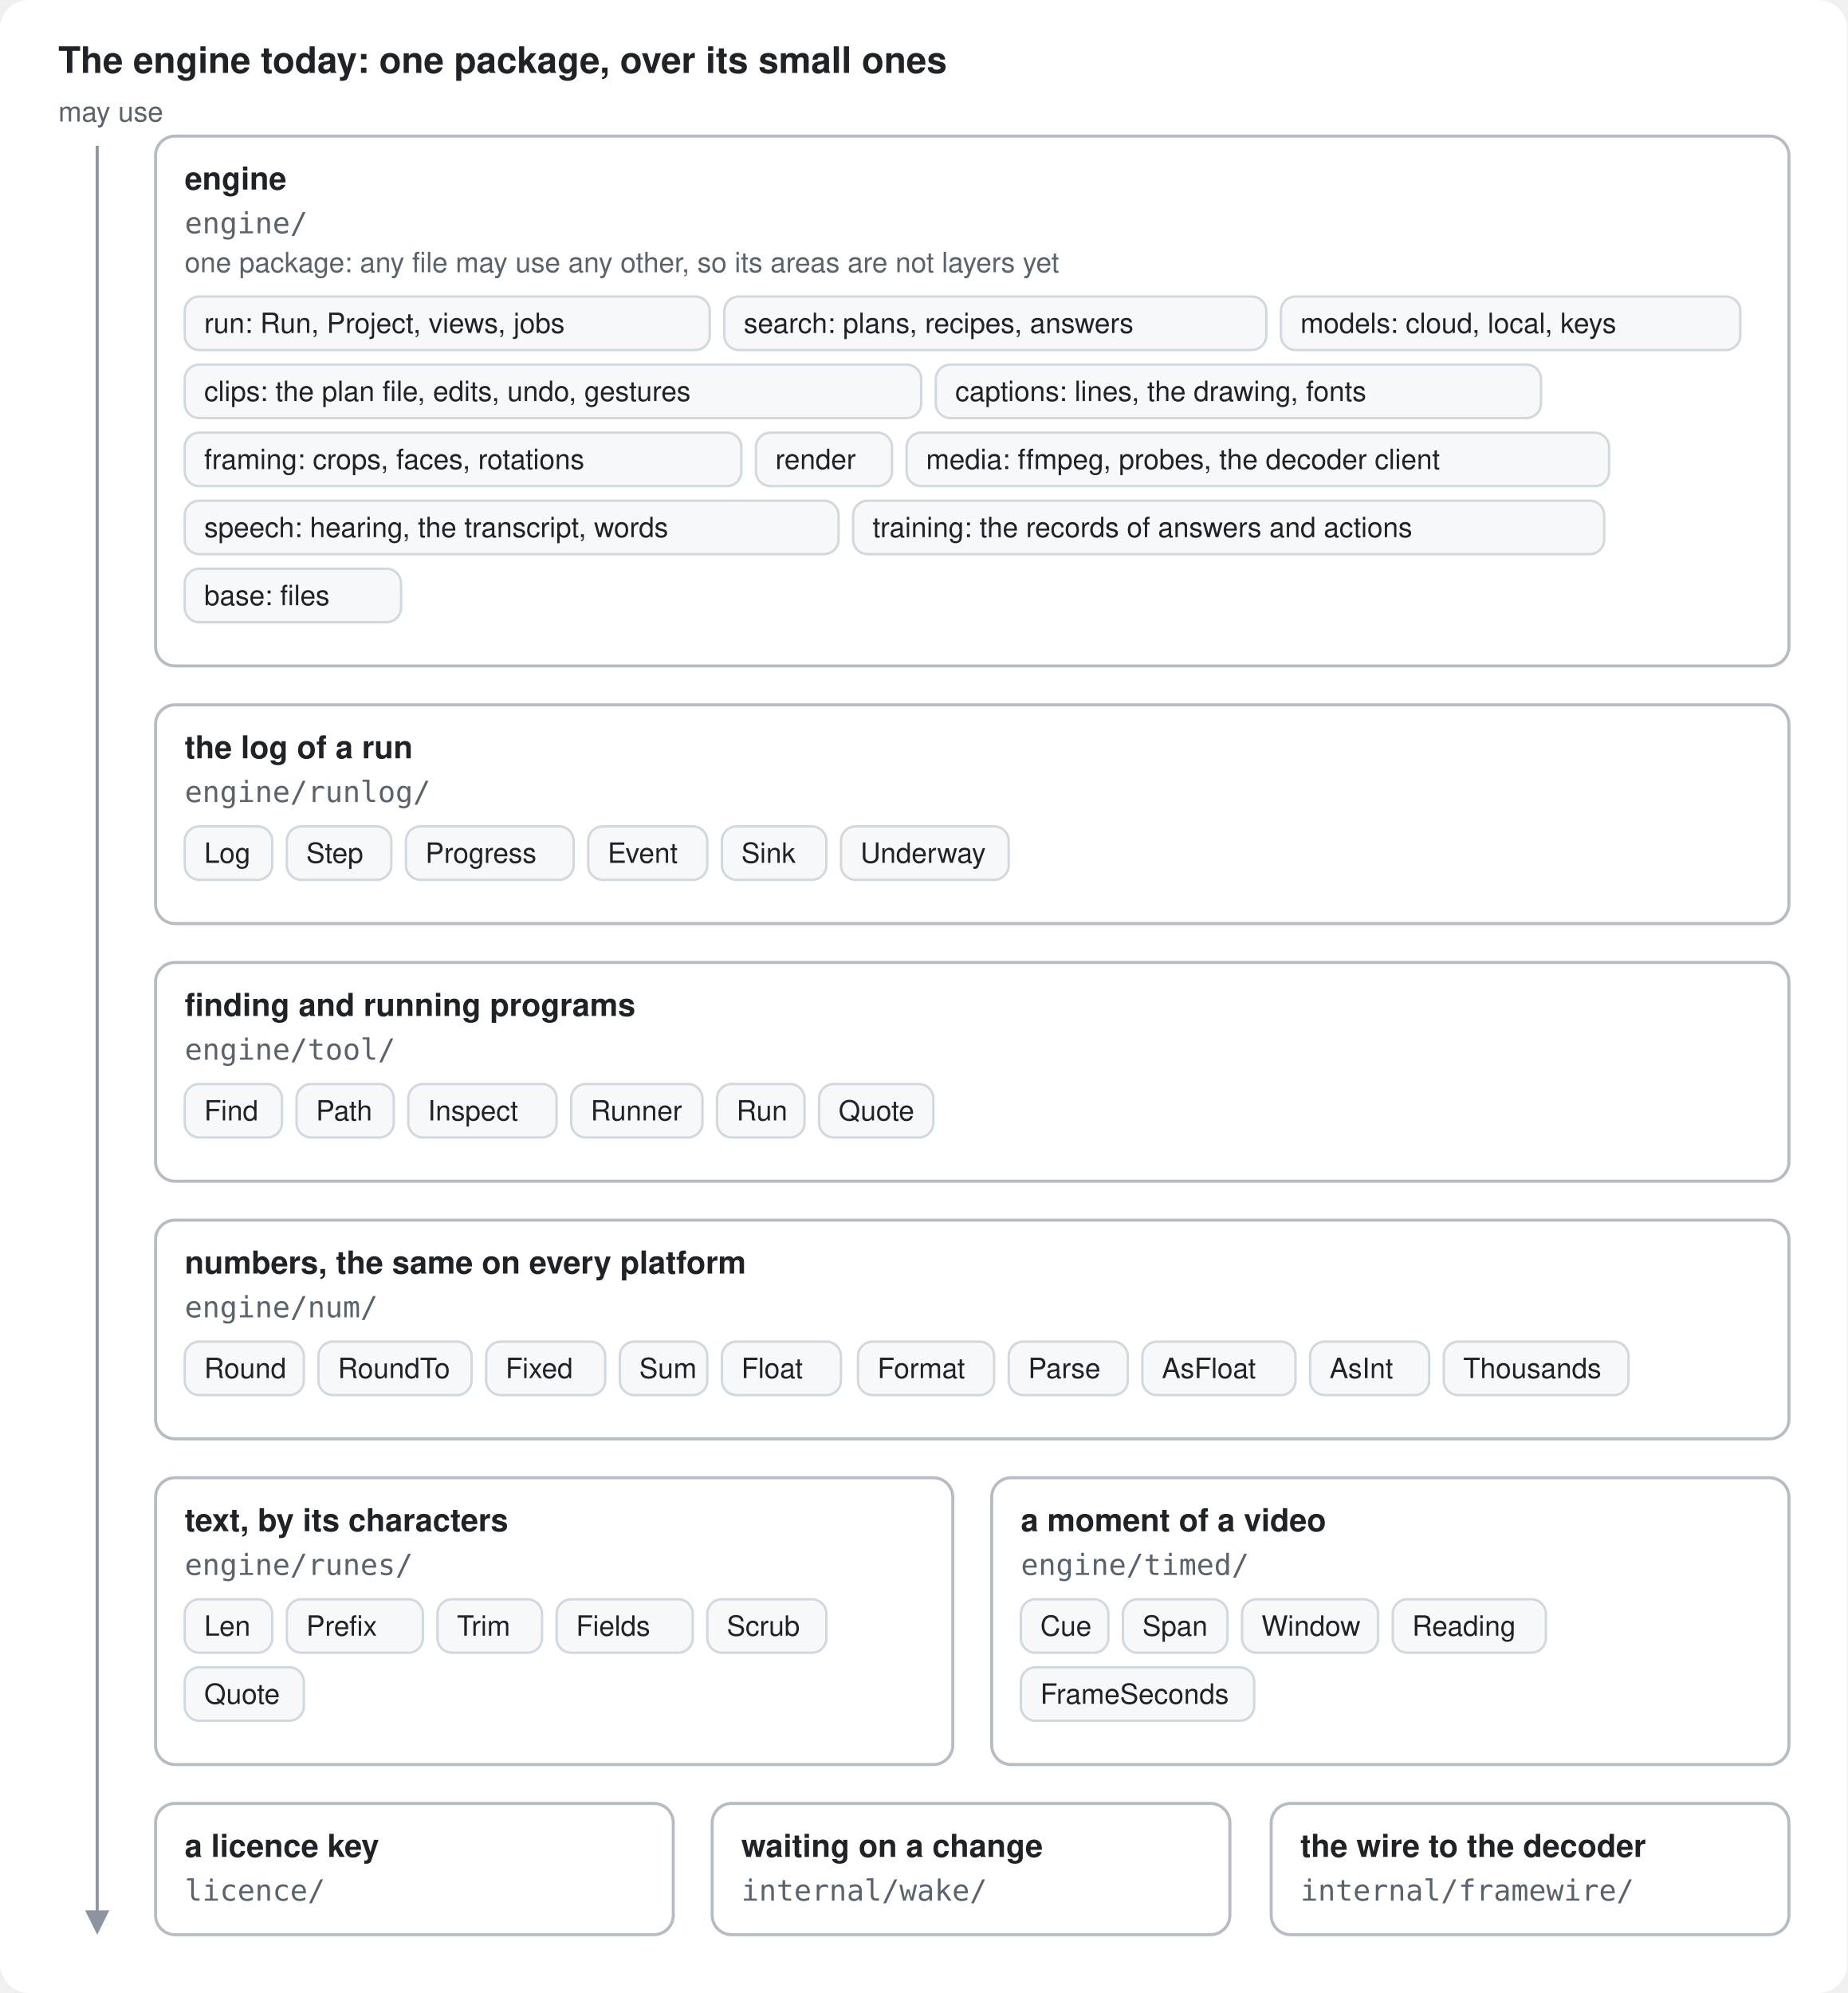
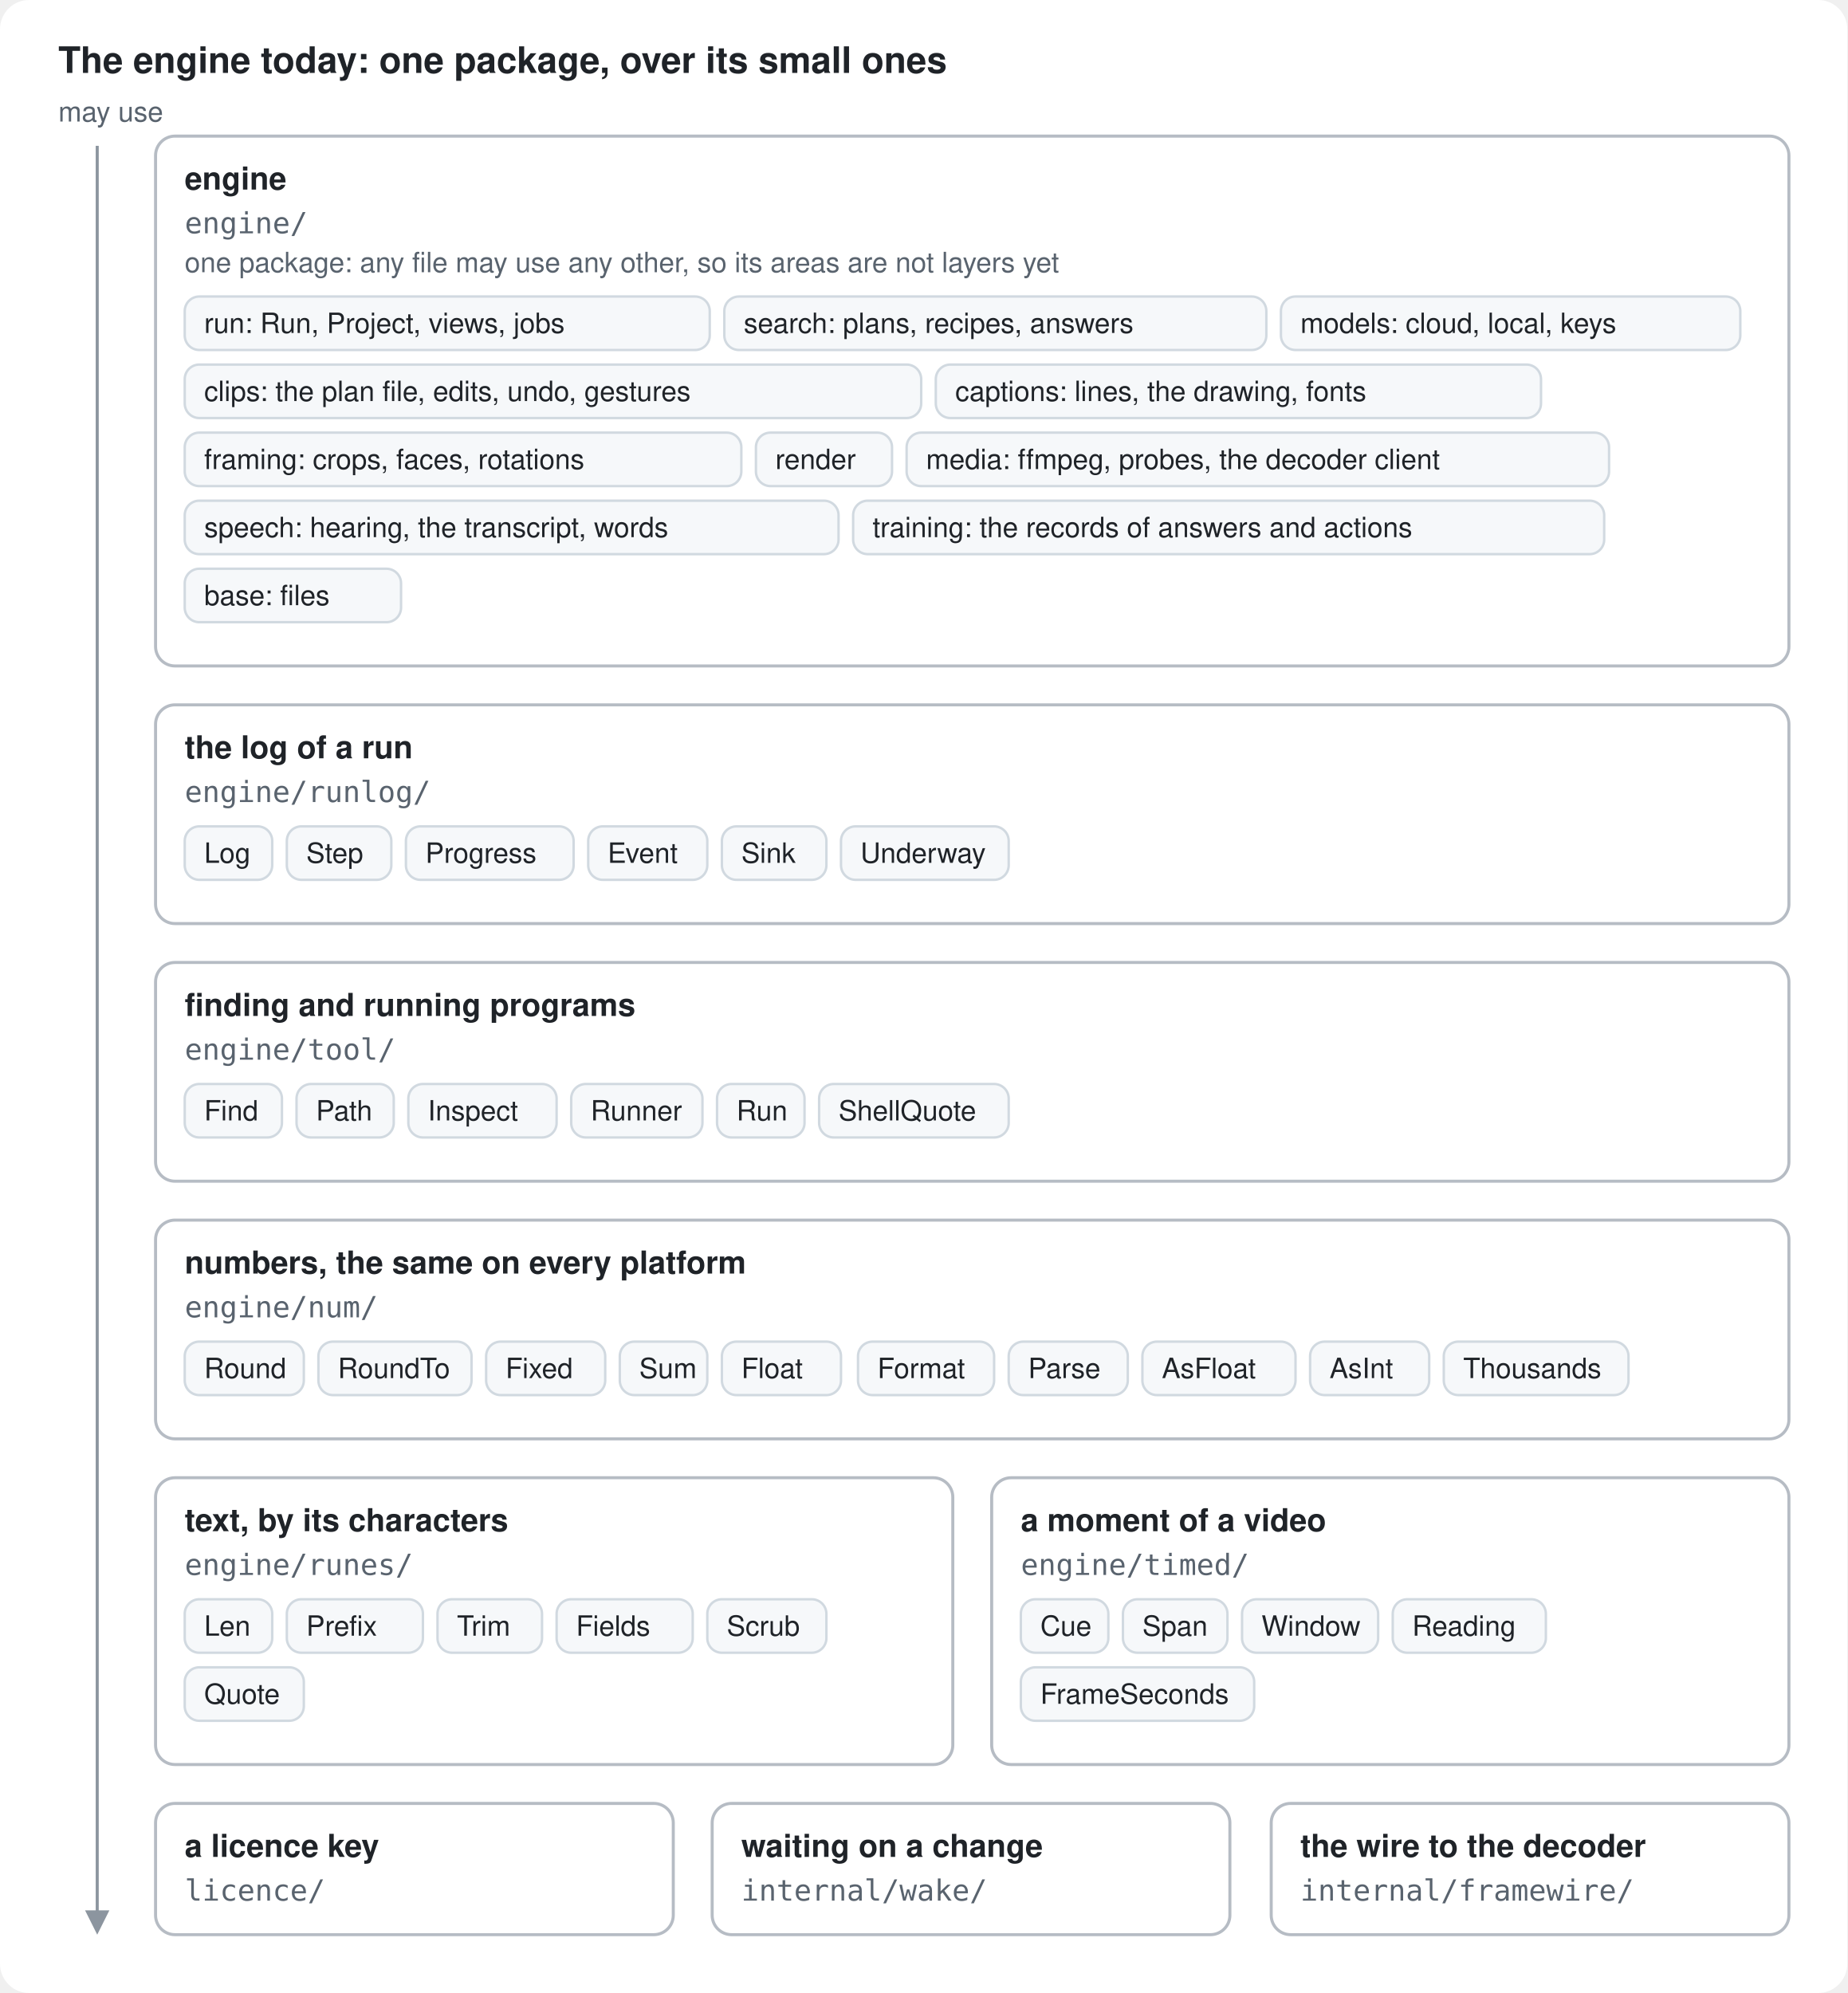
<svg xmlns="http://www.w3.org/2000/svg" viewBox="0 0 760 820" width="760" height="820" role="img" aria-label="The engine today: one package, over its small ones">
  <style>
.t{font:600 15px -apple-system,BlinkMacSystemFont,"Segoe UI",Helvetica,Arial,sans-serif;fill:#1f2328}
.n{font:600 13px -apple-system,BlinkMacSystemFont,"Segoe UI",Helvetica,Arial,sans-serif;fill:#1f2328}
.p{font:12px ui-monospace,SFMono-Regular,Menlo,Consolas,monospace;fill:#59636e}
.q{font:11.5px -apple-system,BlinkMacSystemFont,"Segoe UI",Helvetica,Arial,sans-serif;fill:#59636e}
.c{font:11.5px -apple-system,BlinkMacSystemFont,"Segoe UI",Helvetica,Arial,sans-serif;fill:#1f2328}
.bg{fill:#ffffff}
.box{fill:none;stroke:#b6bcc4;stroke-width:1.25}
.dash{fill:none;stroke:#b6bcc4;stroke-width:1.25;stroke-dasharray:4 4}
.tint{fill:#f1f3f5;stroke:#b6bcc4;stroke-width:1.25}
.chip{fill:#f6f8fa;stroke:#d1d9e0;stroke-width:1}
.ax{stroke:#8c959f;stroke-width:1.25;fill:none}
.ah{fill:#8c959f}
@media (prefers-color-scheme:dark){
.bg{fill:#0d1117}
.t,.n,.c{fill:#f0f6fc}.p,.q{fill:#9198a1}
.box,.dash{stroke:#5d6570}.tint{fill:#1c2128;stroke:#5d6570}
.chip{fill:#212830;stroke:#3d444d}.ax{stroke:#7d8590}.ah{fill:#7d8590}}
</style>
  <rect class="bg" width="760" height="820" rx="12" />
  <text class="t" x="24" y="30">The engine today: one package, over its small ones</text>
  <text class="q" x="24" y="50">may use</text>
  <path class="ax" d="M40 60V790" />
  <path class="ah" d="M35 786L40 796L45 786z" />
  <rect class="box" x="64" y="56" width="672" height="218" rx="8" />
  <text class="n" x="76" y="78">engine</text>
  <text class="p" x="76" y="96">engine/</text>
  <text class="q" x="76" y="112">one package: any file may use any other, so its areas are not layers yet</text>
  <rect class="chip" x="76" y="122" width="216" height="22" rx="6" />
  <text class="c" x="84" y="137">run: Run, Project, views, jobs</text>
  <rect class="chip" x="298" y="122" width="223" height="22" rx="6" />
  <text class="c" x="306" y="137">search: plans, recipes, answers</text>
  <rect class="chip" x="527" y="122" width="189" height="22" rx="6" />
  <text class="c" x="535" y="137">models: cloud, local, keys</text>
  <rect class="chip" x="76" y="150" width="303" height="22" rx="6" />
  <text class="c" x="84" y="165">clips: the plan file, edits, undo, gestures</text>
  <rect class="chip" x="385" y="150" width="249" height="22" rx="6" />
  <text class="c" x="393" y="165">captions: lines, the drawing, fonts</text>
  <rect class="chip" x="76" y="178" width="229" height="22" rx="6" />
  <text class="c" x="84" y="193">framing: crops, faces, rotations</text>
  <rect class="chip" x="311" y="178" width="56" height="22" rx="6" />
  <text class="c" x="319" y="193">render</text>
  <rect class="chip" x="373" y="178" width="289" height="22" rx="6" />
  <text class="c" x="381" y="193">media: ffmpeg, probes, the decoder client</text>
  <rect class="chip" x="76" y="206" width="269" height="22" rx="6" />
  <text class="c" x="84" y="221">speech: hearing, the transcript, words</text>
  <rect class="chip" x="351" y="206" width="309" height="22" rx="6" />
  <text class="c" x="359" y="221">training: the records of answers and actions</text>
  <rect class="chip" x="76" y="234" width="89" height="22" rx="6" />
  <text class="c" x="84" y="249">base: files</text>
  <rect class="box" x="64" y="290" width="672" height="90" rx="8" />
  <text class="n" x="76" y="312">the log of a run</text>
  <text class="p" x="76" y="330">engine/runlog/</text>
  <rect class="chip" x="76" y="340" width="36" height="22" rx="6" />
  <text class="c" x="84" y="355">Log</text>
  <rect class="chip" x="118" y="340" width="43" height="22" rx="6" />
  <text class="c" x="126" y="355">Step</text>
  <rect class="chip" x="167" y="340" width="69" height="22" rx="6" />
  <text class="c" x="175" y="355">Progress</text>
  <rect class="chip" x="242" y="340" width="49" height="22" rx="6" />
  <text class="c" x="250" y="355">Event</text>
  <rect class="chip" x="297" y="340" width="43" height="22" rx="6" />
  <text class="c" x="305" y="355">Sink</text>
  <rect class="chip" x="346" y="340" width="69" height="22" rx="6" />
  <text class="c" x="354" y="355">Underway</text>
  <rect class="box" x="64" y="396" width="672" height="90" rx="8" />
  <text class="n" x="76" y="418">finding and running programs</text>
  <text class="p" x="76" y="436">engine/tool/</text>
  <rect class="chip" x="76" y="446" width="40" height="22" rx="6" />
  <text class="c" x="84" y="461">Find</text>
  <rect class="chip" x="122" y="446" width="40" height="22" rx="6" />
  <text class="c" x="130" y="461">Path</text>
  <rect class="chip" x="168" y="446" width="61" height="22" rx="6" />
  <text class="c" x="176" y="461">Inspect</text>
  <rect class="chip" x="235" y="446" width="54" height="22" rx="6" />
  <text class="c" x="243" y="461">Runner</text>
  <rect class="chip" x="295" y="446" width="36" height="22" rx="6" />
  <text class="c" x="303" y="461">Run</text>
-   <rect class="chip" x="337" y="446" width="47" height="22" rx="6" />
-   <text class="c" x="345" y="461">Quote</text>
+   <rect class="chip" x="337" y="446" width="78" height="22" rx="6" />
+   <text class="c" x="345" y="461">ShellQuote</text>
  <rect class="box" x="64" y="502" width="672" height="90" rx="8" />
  <text class="n" x="76" y="524">numbers, the same on every platform</text>
  <text class="p" x="76" y="542">engine/num/</text>
  <rect class="chip" x="76" y="552" width="49" height="22" rx="6" />
  <text class="c" x="84" y="567">Round</text>
  <rect class="chip" x="131" y="552" width="63" height="22" rx="6" />
  <text class="c" x="139" y="567">RoundTo</text>
  <rect class="chip" x="200" y="552" width="49" height="22" rx="6" />
  <text class="c" x="208" y="567">Fixed</text>
  <rect class="chip" x="255" y="552" width="36" height="22" rx="6" />
  <text class="c" x="263" y="567">Sum</text>
  <rect class="chip" x="297" y="552" width="49" height="22" rx="6" />
  <text class="c" x="305" y="567">Float</text>
  <rect class="chip" x="353" y="552" width="56" height="22" rx="6" />
  <text class="c" x="361" y="567">Format</text>
  <rect class="chip" x="415" y="552" width="49" height="22" rx="6" />
  <text class="c" x="423" y="567">Parse</text>
  <rect class="chip" x="470" y="552" width="63" height="22" rx="6" />
  <text class="c" x="478" y="567">AsFloat</text>
  <rect class="chip" x="539" y="552" width="49" height="22" rx="6" />
  <text class="c" x="547" y="567">AsInt</text>
  <rect class="chip" x="594" y="552" width="76" height="22" rx="6" />
  <text class="c" x="602" y="567">Thousands</text>
  <rect class="box" x="64" y="608" width="328" height="118" rx="8" />
  <text class="n" x="76" y="630">text, by its characters</text>
  <text class="p" x="76" y="648">engine/runes/</text>
  <rect class="chip" x="76" y="658" width="36" height="22" rx="6" />
  <text class="c" x="84" y="673">Len</text>
  <rect class="chip" x="118" y="658" width="56" height="22" rx="6" />
  <text class="c" x="126" y="673">Prefix</text>
  <rect class="chip" x="180" y="658" width="43" height="22" rx="6" />
  <text class="c" x="188" y="673">Trim</text>
  <rect class="chip" x="229" y="658" width="56" height="22" rx="6" />
  <text class="c" x="237" y="673">Fields</text>
  <rect class="chip" x="291" y="658" width="49" height="22" rx="6" />
  <text class="c" x="299" y="673">Scrub</text>
  <rect class="chip" x="76" y="686" width="49" height="22" rx="6" />
  <text class="c" x="84" y="701">Quote</text>
  <rect class="box" x="408" y="608" width="328" height="118" rx="8" />
  <text class="n" x="420" y="630">a moment of a video</text>
  <text class="p" x="420" y="648">engine/timed/</text>
  <rect class="chip" x="420" y="658" width="36" height="22" rx="6" />
  <text class="c" x="428" y="673">Cue</text>
  <rect class="chip" x="462" y="658" width="43" height="22" rx="6" />
  <text class="c" x="470" y="673">Span</text>
  <rect class="chip" x="511" y="658" width="56" height="22" rx="6" />
  <text class="c" x="519" y="673">Window</text>
  <rect class="chip" x="573" y="658" width="63" height="22" rx="6" />
  <text class="c" x="581" y="673">Reading</text>
  <rect class="chip" x="420" y="686" width="96" height="22" rx="6" />
  <text class="c" x="428" y="701">FrameSeconds</text>
  <rect class="box" x="64" y="742" width="213" height="54" rx="8" />
  <text class="n" x="76" y="764">a licence key</text>
  <text class="p" x="76" y="782">licence/</text>
  <rect class="box" x="293" y="742" width="213" height="54" rx="8" />
  <text class="n" x="305" y="764">waiting on a change</text>
  <text class="p" x="305" y="782">internal/wake/</text>
  <rect class="box" x="523" y="742" width="213" height="54" rx="8" />
  <text class="n" x="535" y="764">the wire to the decoder</text>
  <text class="p" x="535" y="782">internal/framewire/</text>
</svg>
